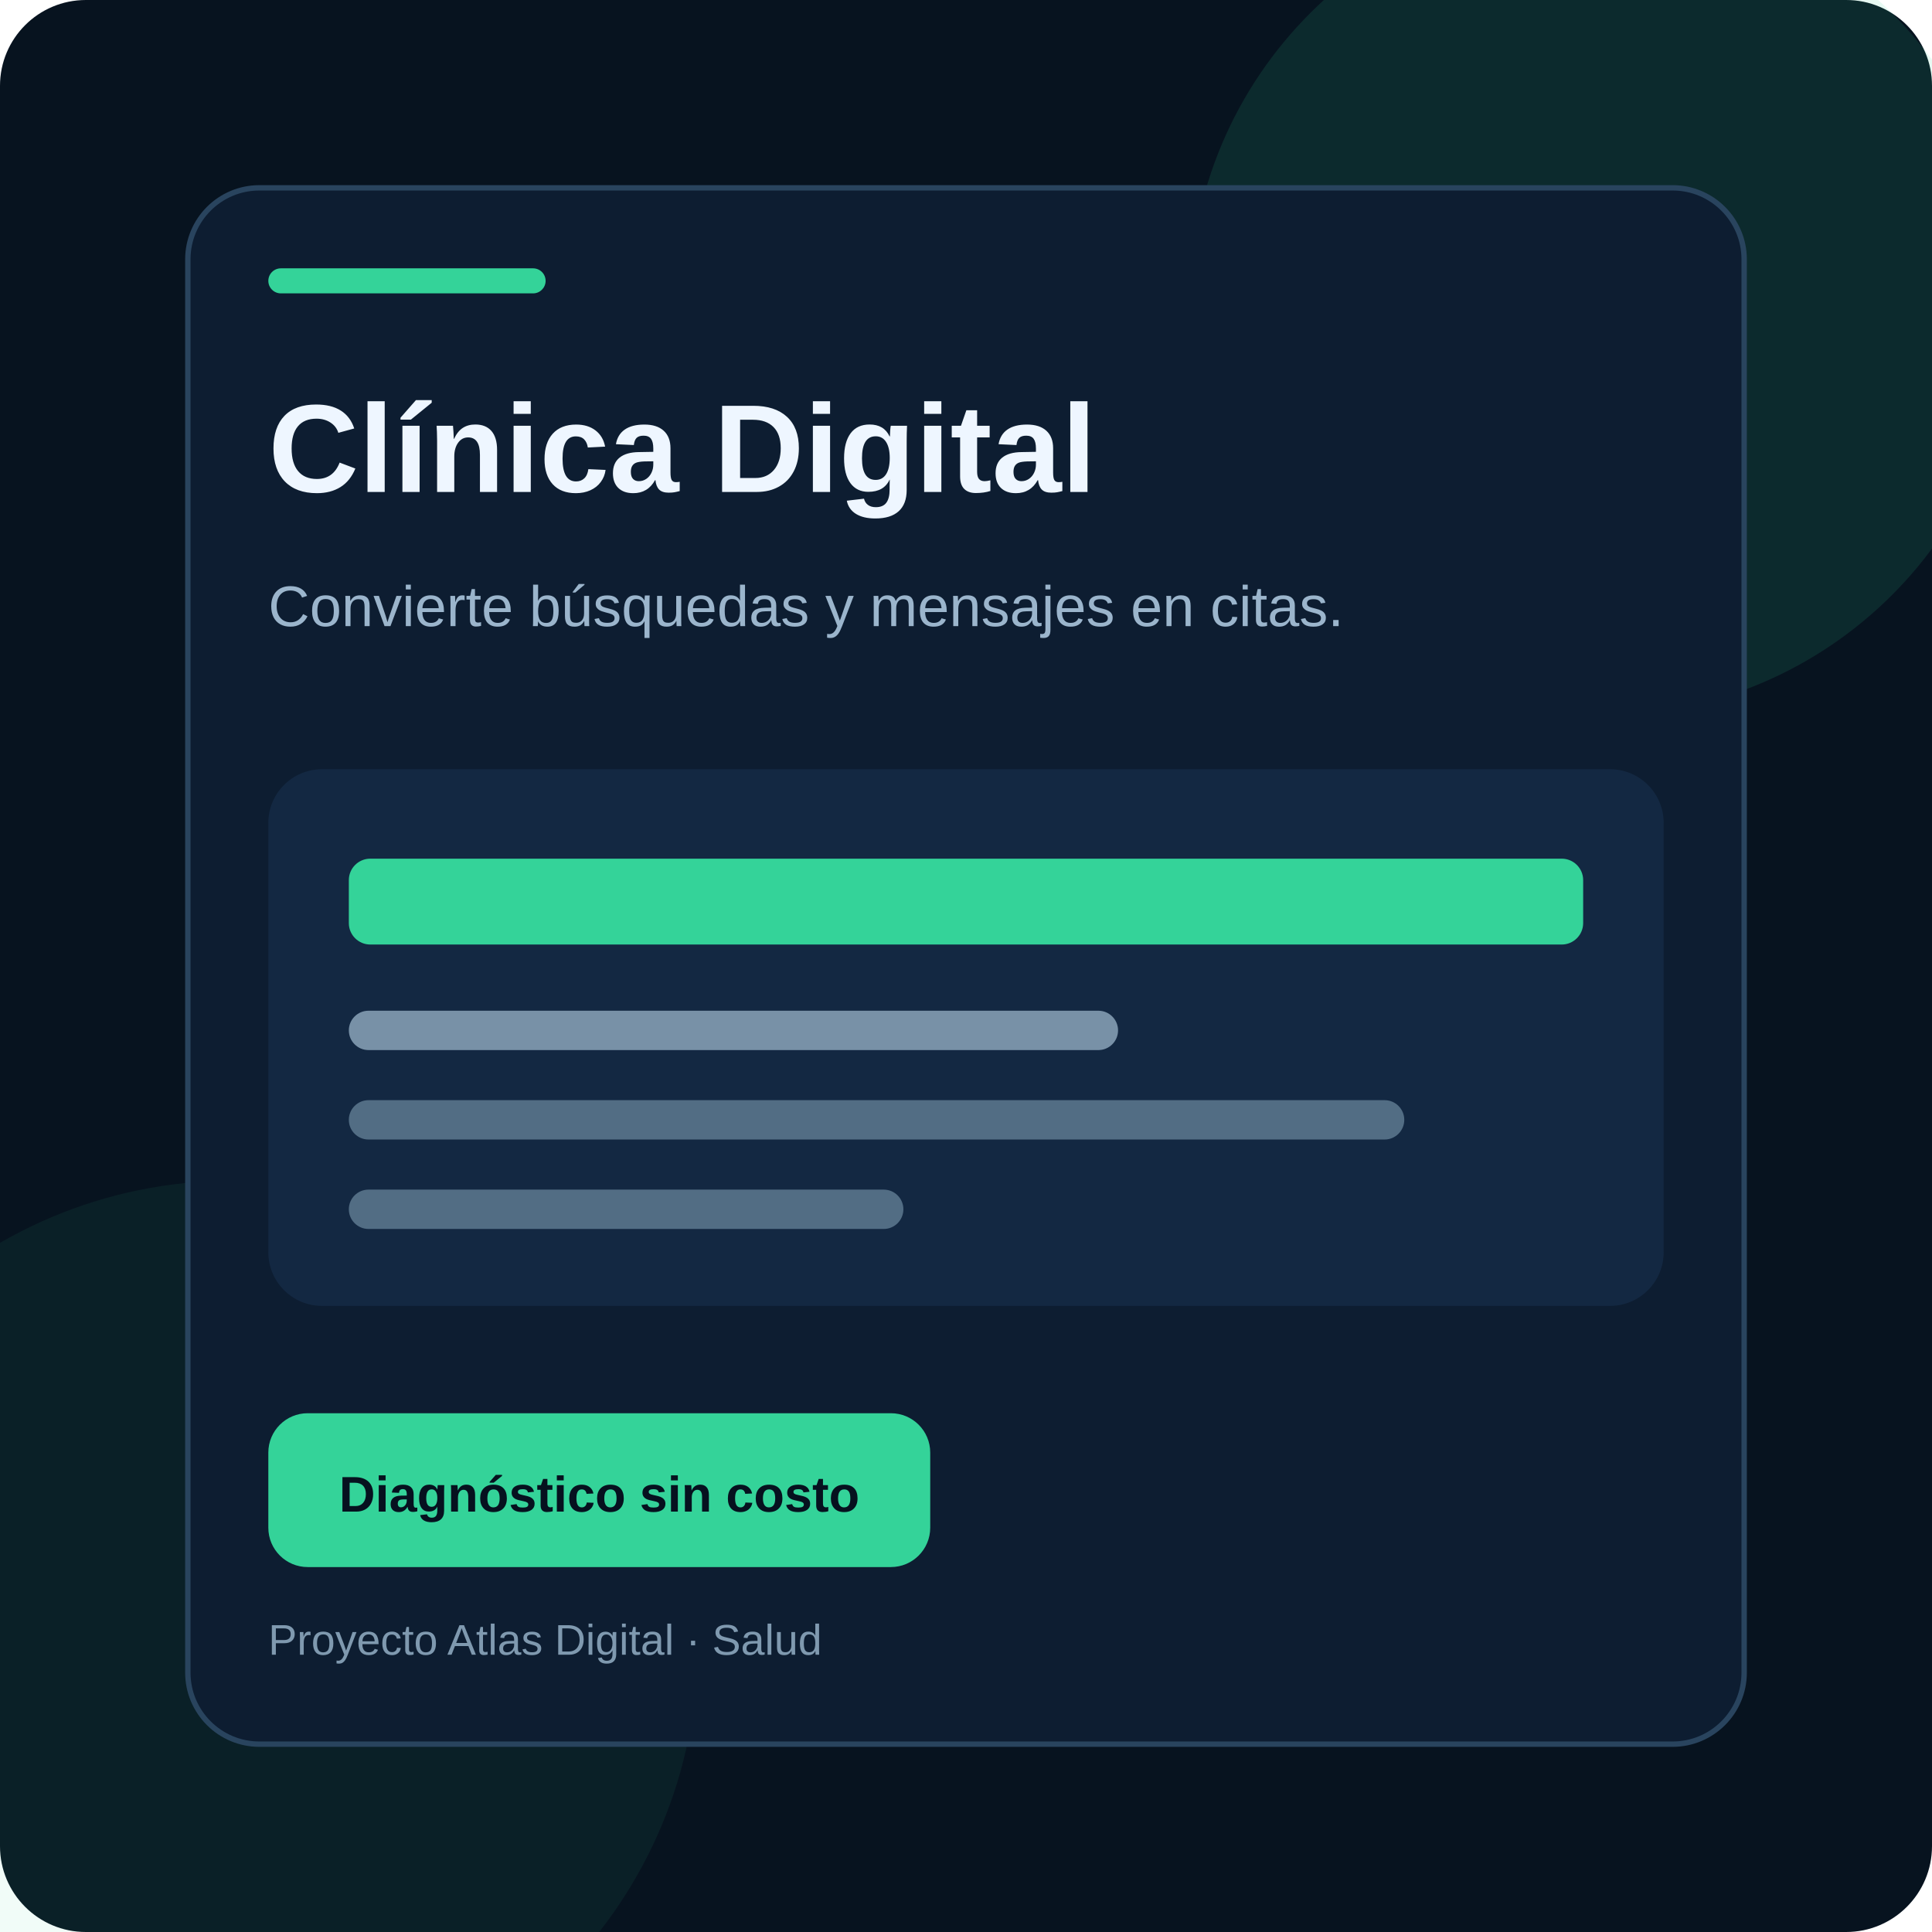
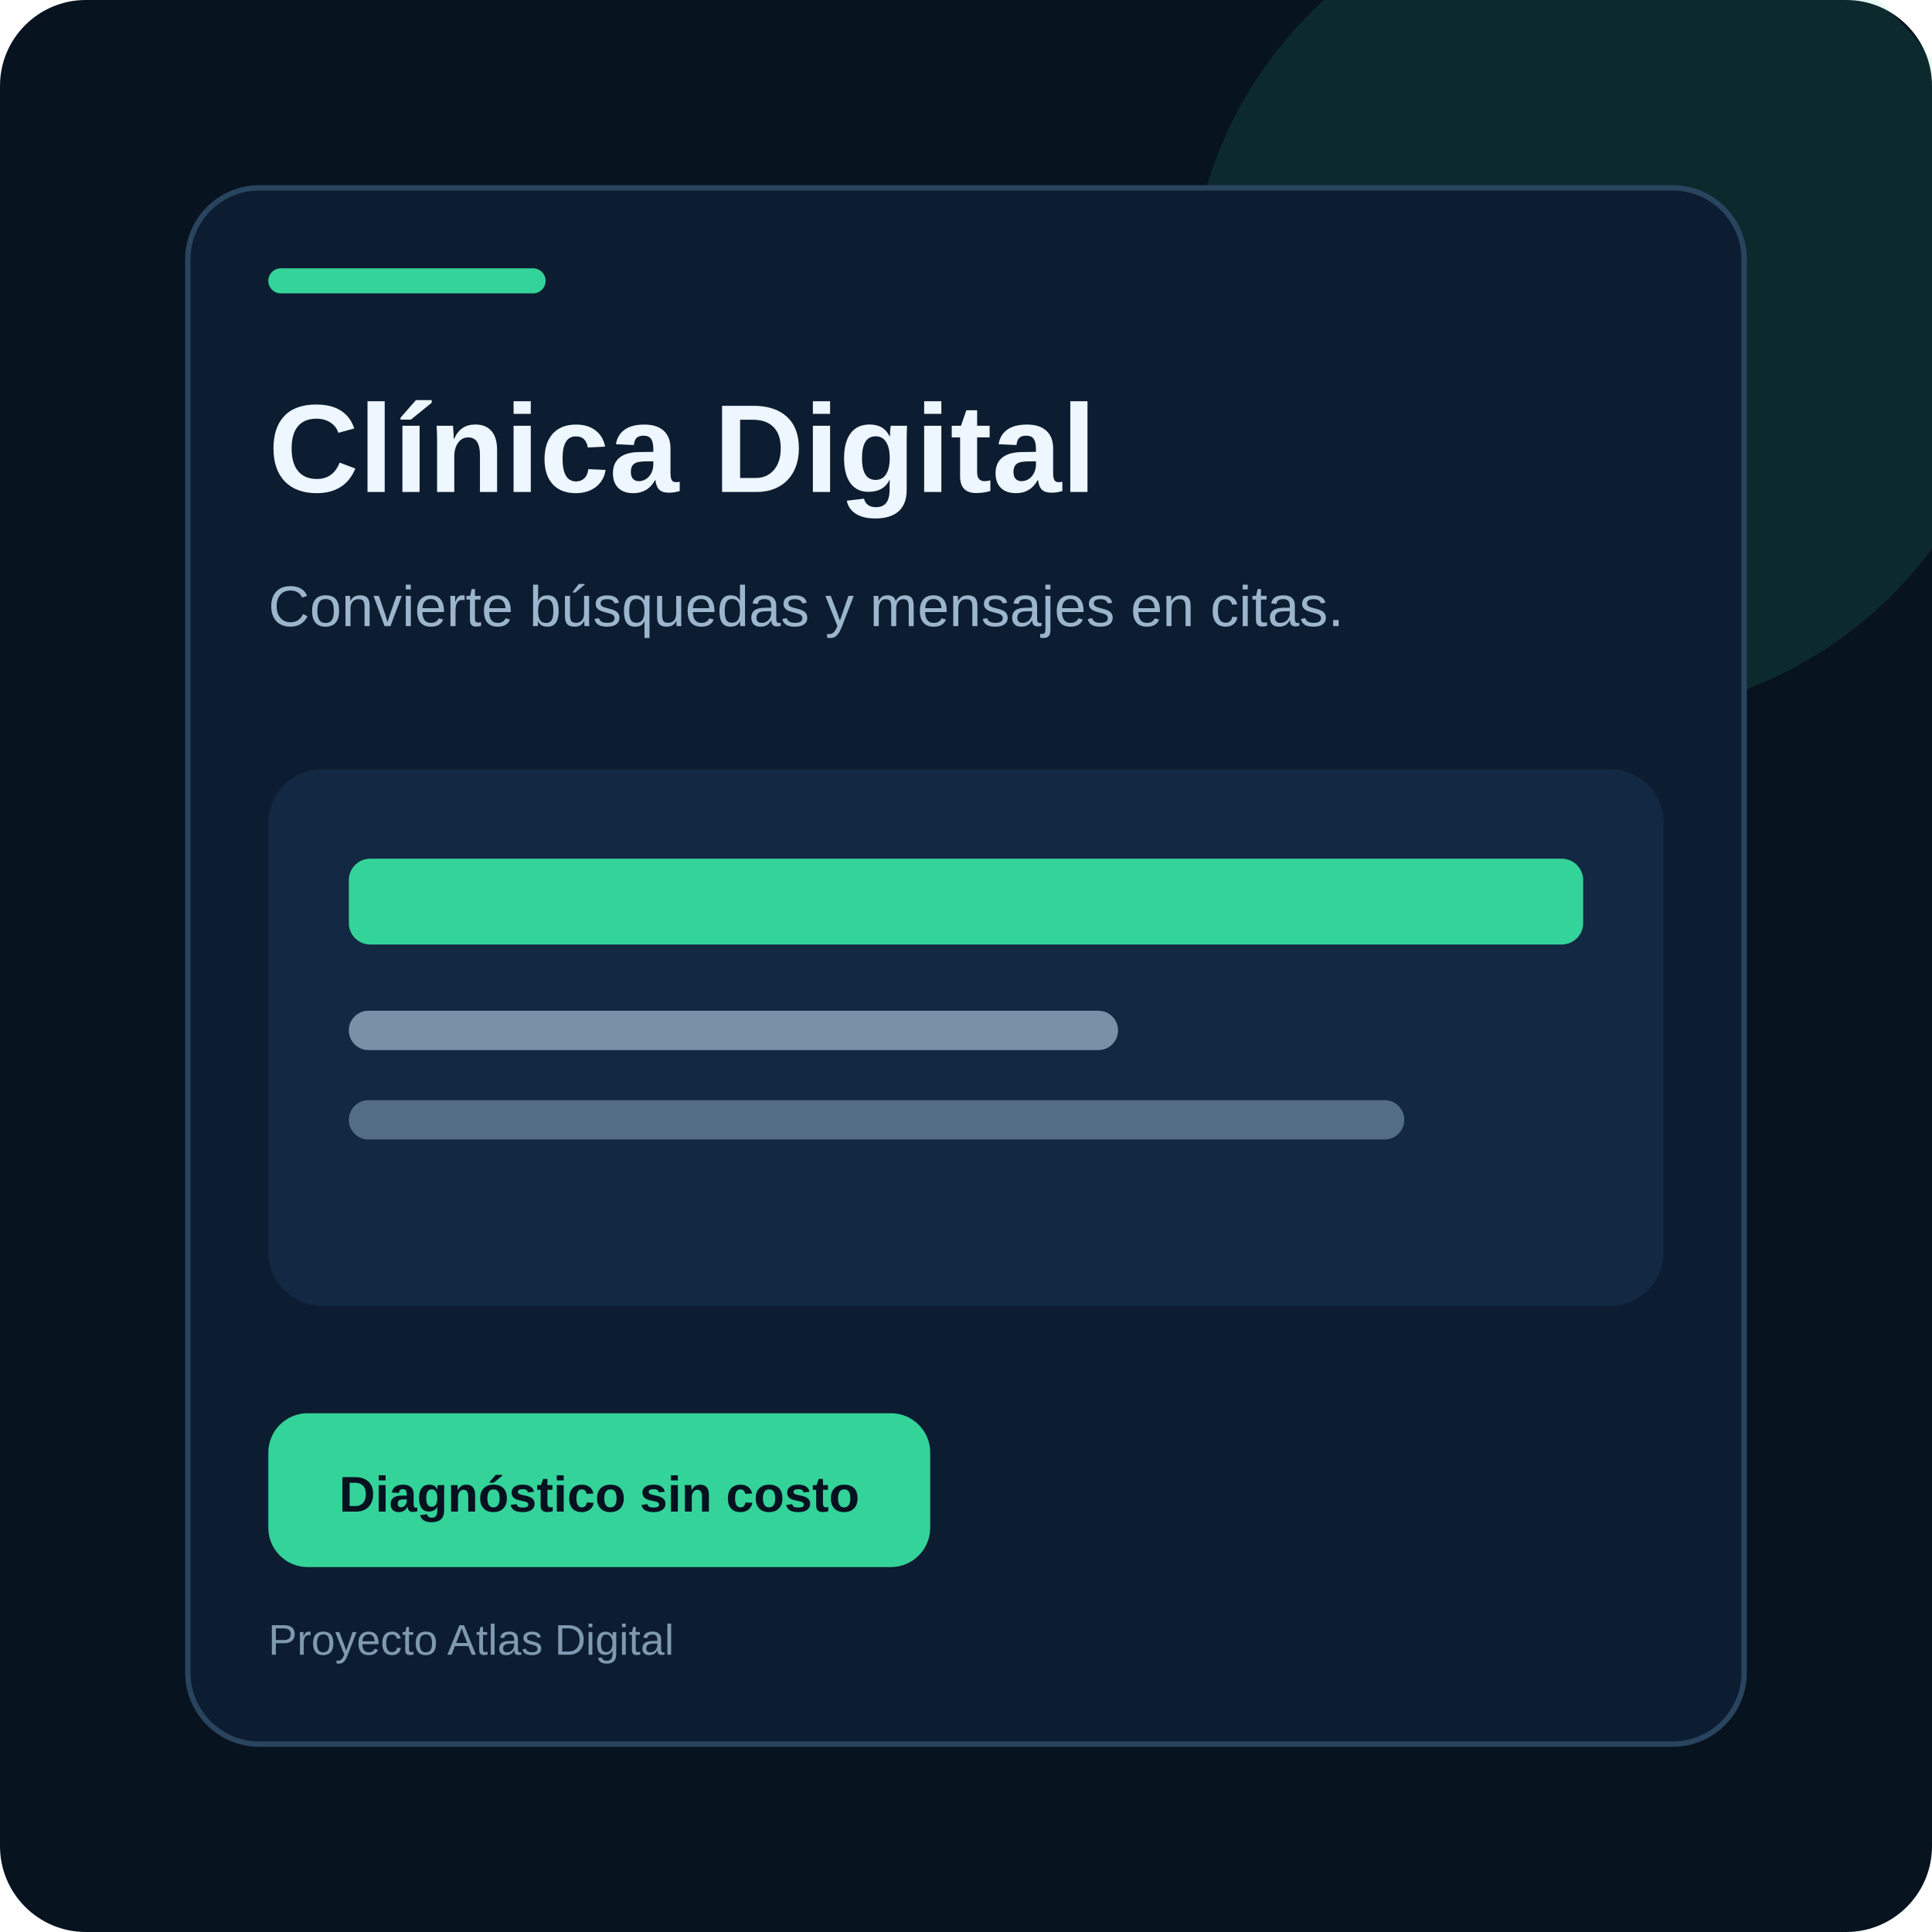
<svg xmlns="http://www.w3.org/2000/svg" viewBox="0 0 1080 1080">
  <rect width="1080" height="1080" rx="48" fill="#07131f" />
  <circle cx="895" cy="170" r="230" fill="#34d399" opacity=".12" />
-   <circle cx="130" cy="920" r="260" fill="#34d399" opacity=".07" />
  <rect x="105" y="105" width="870" height="870" rx="40" fill="#0d1d31" stroke="#29445e" stroke-width="3" />
  <rect x="150" y="150" width="155" height="14" rx="7" fill="#34d399" />
  <text x="150" y="275" fill="#eef6ff" font-family="Arial" font-size="70" font-weight="700">Clínica Digital</text>
  <text x="150" y="350" fill="#9bb5cc" font-family="Arial" font-size="32">Convierte búsquedas y mensajes en citas.</text>
  <rect x="150" y="430" width="780" height="300" rx="30" fill="#132842" />
  <rect x="195" y="480" width="690" height="48" rx="12" fill="#34d399" />
  <rect x="195" y="565" width="430" height="22" rx="11" fill="#7891a7" />
  <rect x="195" y="615" width="590" height="22" rx="11" fill="#526d84" />
-   <rect x="195" y="665" width="310" height="22" rx="11" fill="#526d84" />
  <rect x="150" y="790" width="370" height="86" rx="22" fill="#34d399" />
  <text x="335" y="845" text-anchor="middle" fill="#06111f" font-family="Arial" font-size="28" font-weight="700">Diagnóstico sin costo</text>
-   <text x="150" y="925" fill="#7f99af" font-family="Arial" font-size="24">Proyecto Atlas Digital · Salud</text>
+   <text x="150" y="925" fill="#7f99af" font-family="Arial" font-size="24">Proyecto Atlas Digital</text>
</svg>
